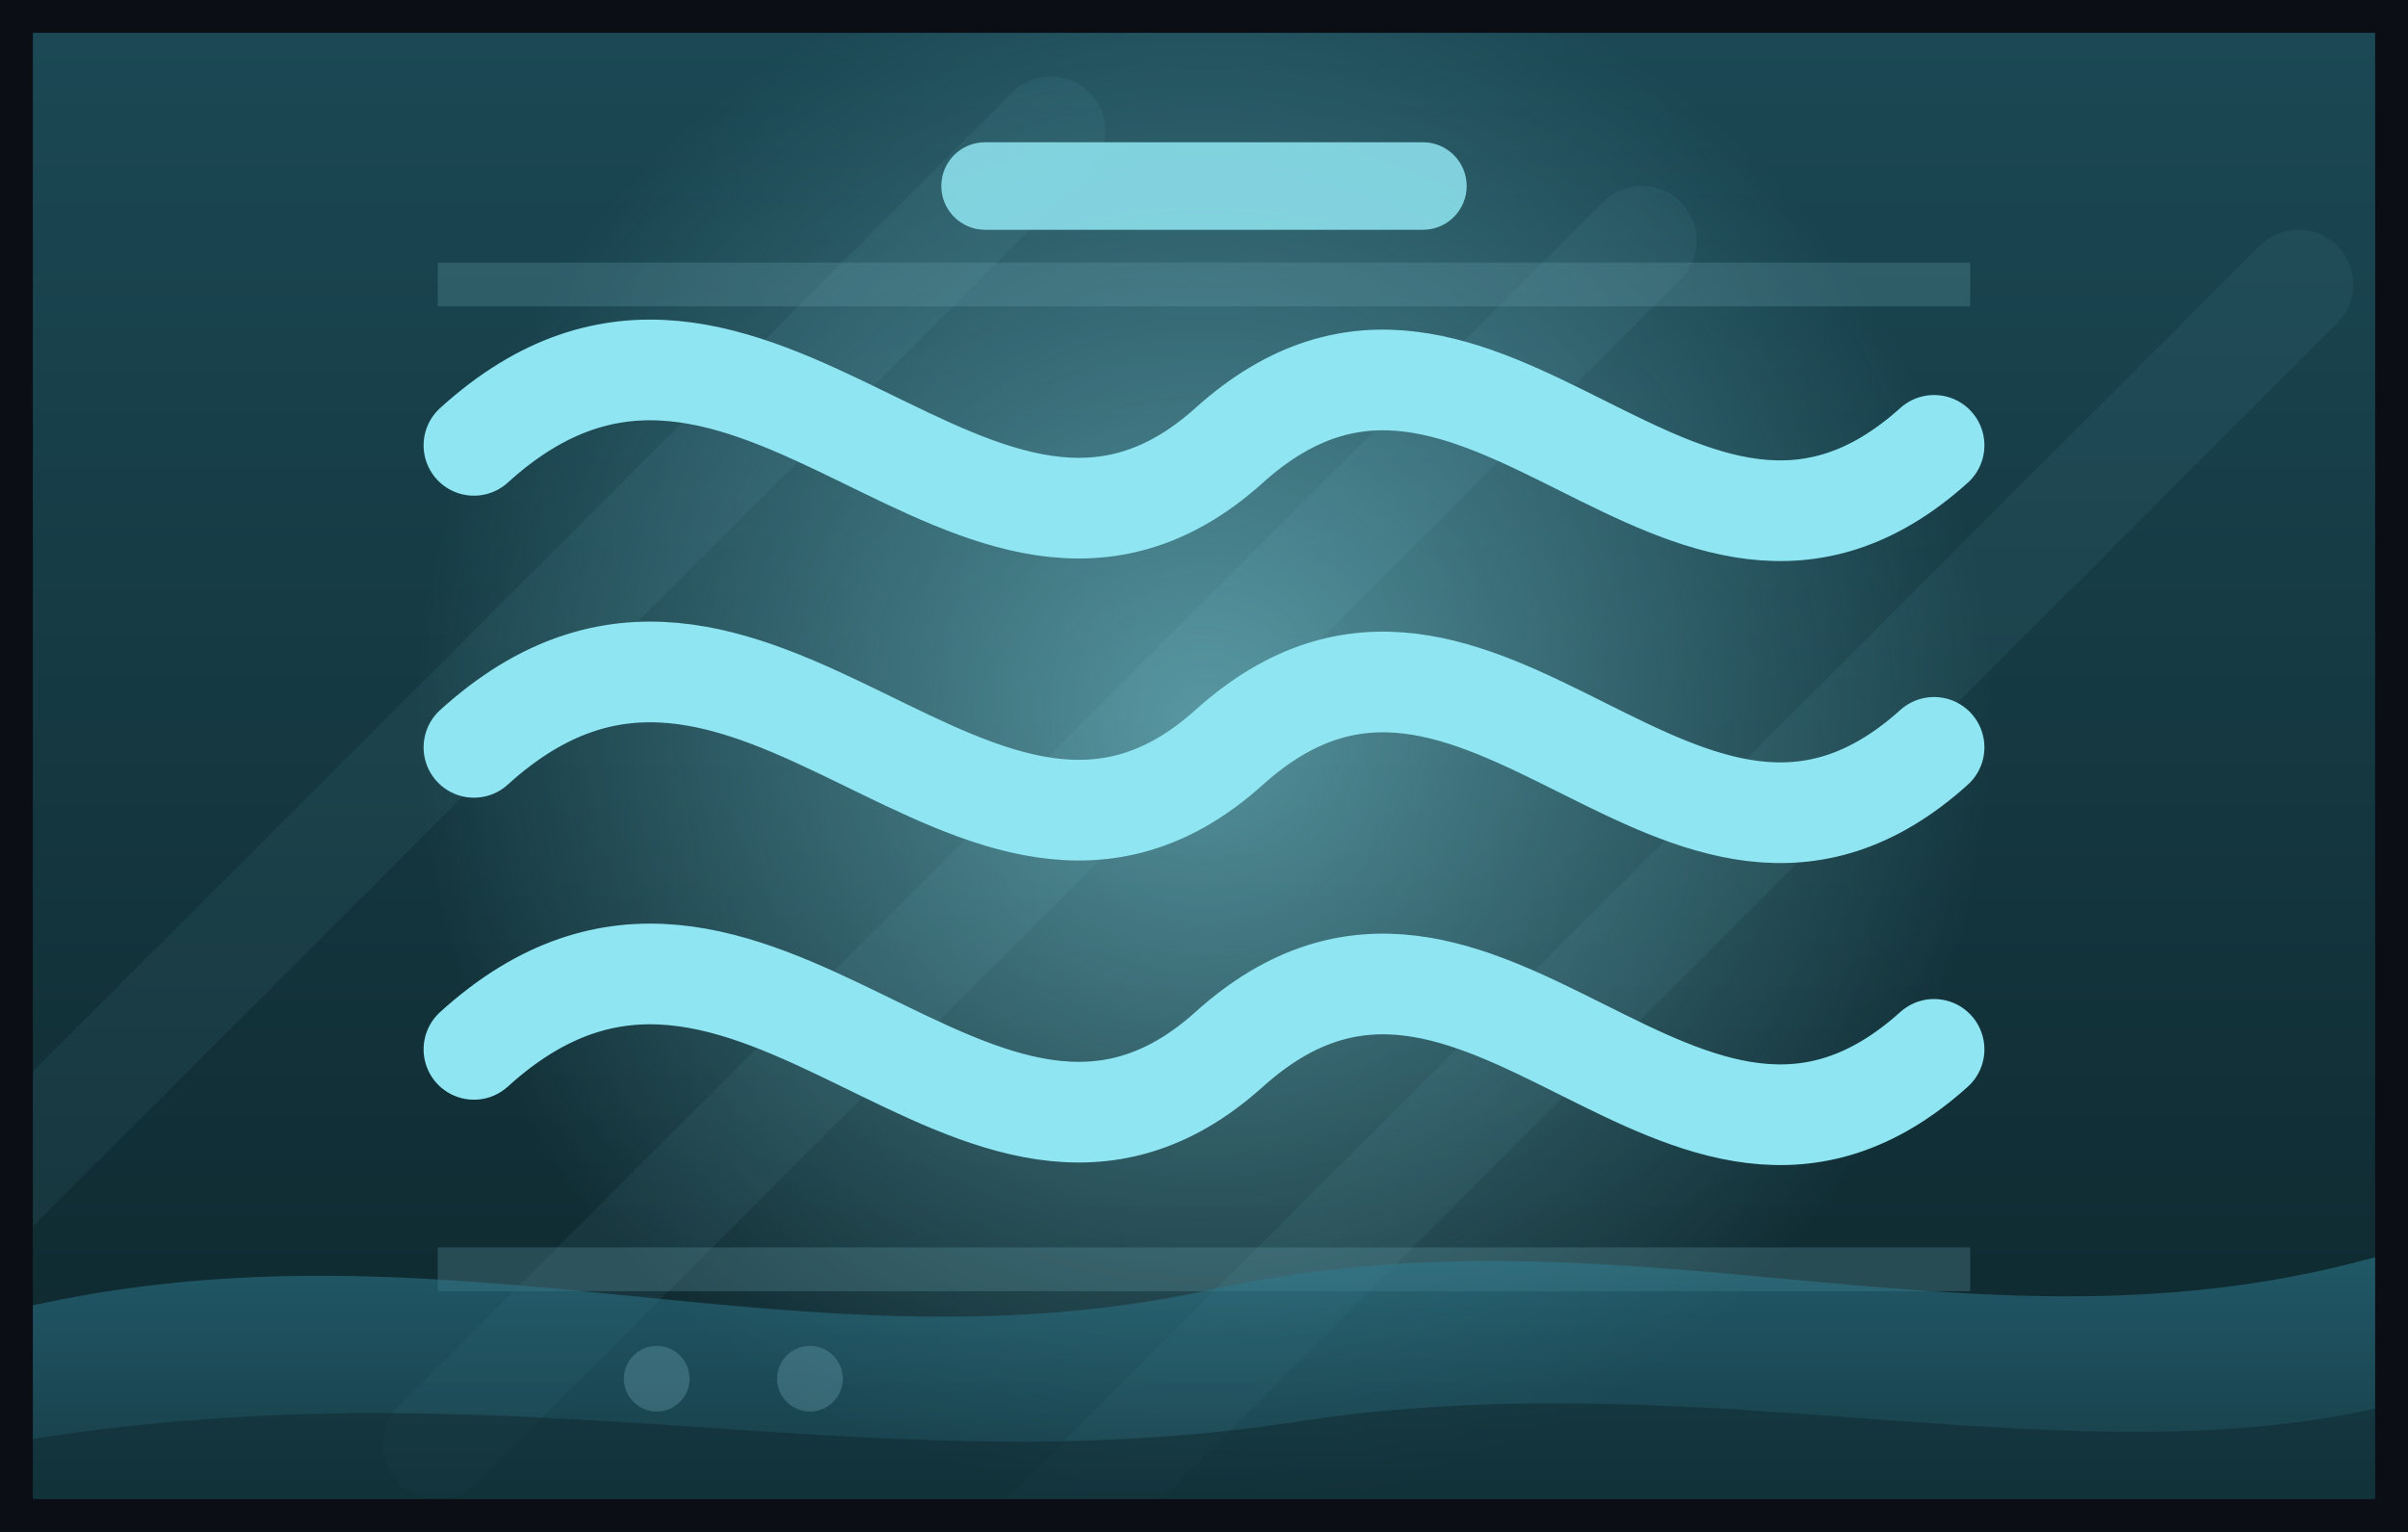
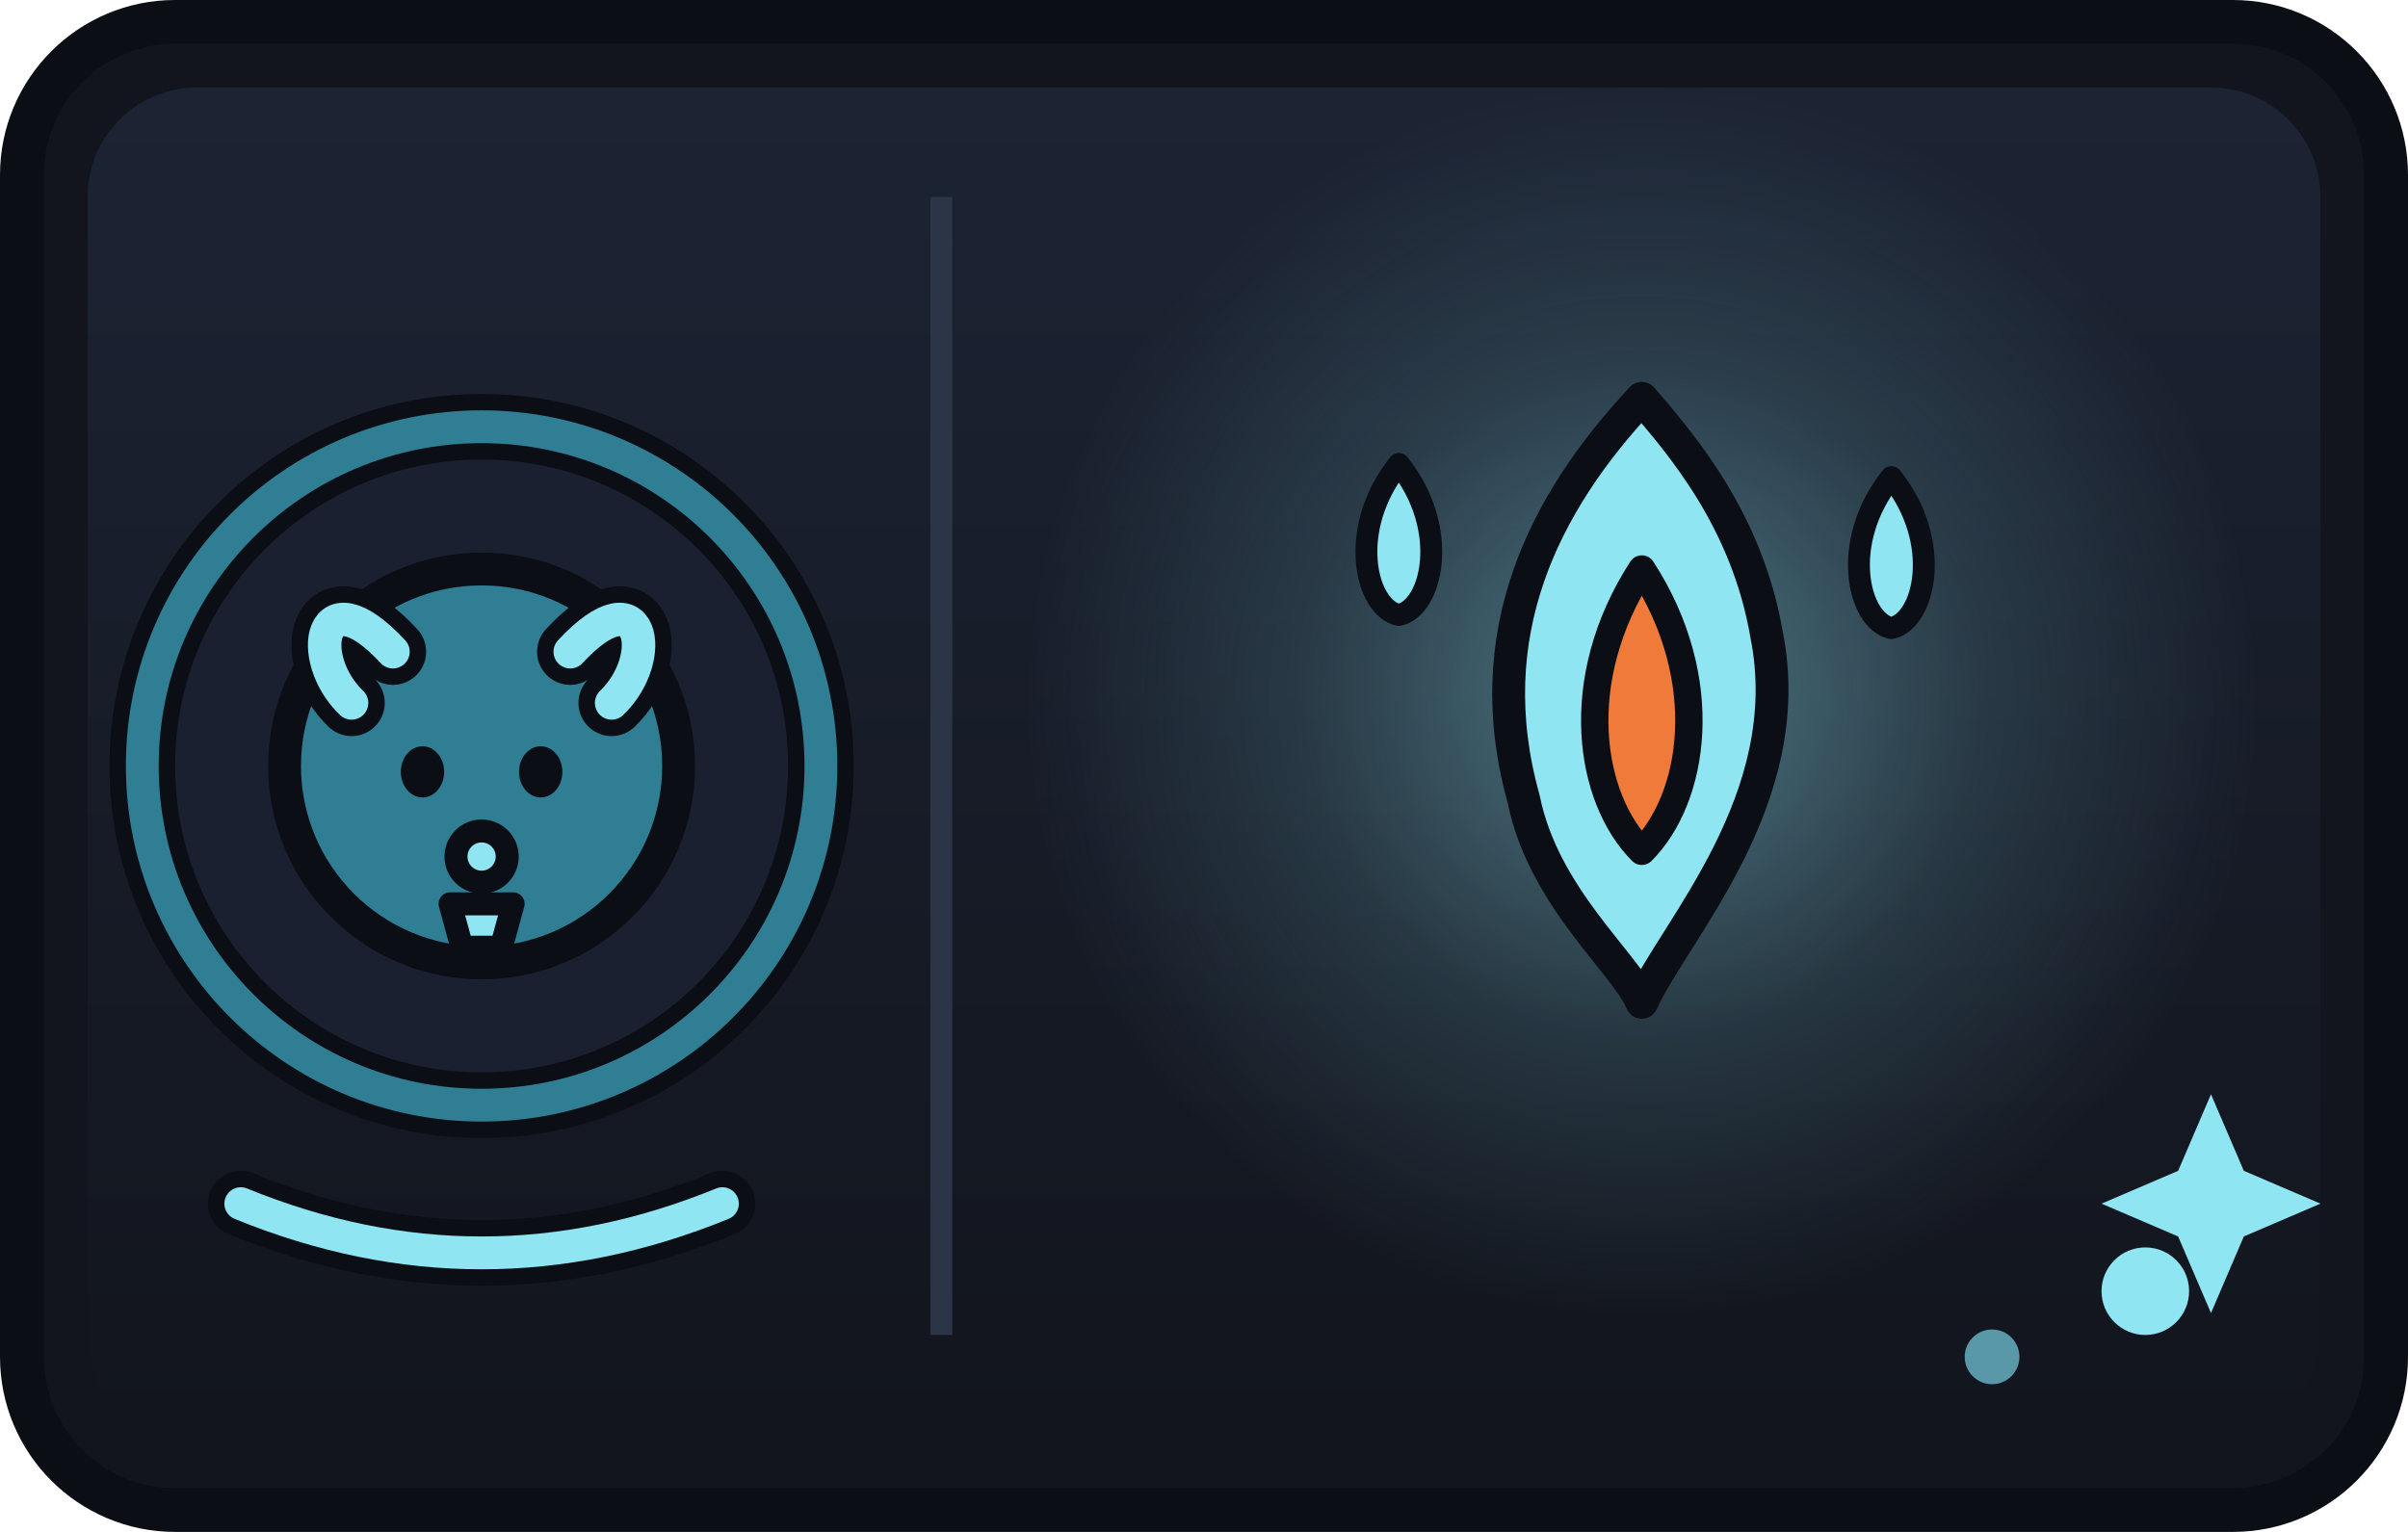
<svg xmlns="http://www.w3.org/2000/svg" width="220" height="140" viewBox="0 0 220 140">
  <defs>
-     <linearGradient id="bg_dragon_special3" x1="0" y1="0" x2="0" y2="1">
-       <stop offset="0" stop-color="#1B4955" />
-       <stop offset="1" stop-color="#0E262C" />
+     <linearGradient id="bg_card_dragon_special3" x1="0" y1="0" x2="0" y2="1">
+       <stop offset="0" stop-color="#1C2333" />
+       <stop offset="1" stop-color="#12151D" />
    </linearGradient>
-     <radialGradient id="glow_dragon_special3" cx="0.5" cy="0.5" r="0.5">
-       <stop offset="0" stop-color="#8FE6F2" stop-opacity="0.52" />
+     <radialGradient id="glow_card_dragon_special3" cx="0.5" cy="0.5" r="0.5">
+       <stop offset="0" stop-color="#8FE6F2" stop-opacity="0.45" />
+       <stop offset="0.55" stop-color="#8FE6F2" stop-opacity="0.14" />
      <stop offset="1" stop-color="#8FE6F2" stop-opacity="0" />
    </radialGradient>
-     <linearGradient id="hill_dragon_special3" x1="0" y1="0" x2="0" y2="1">
-       <stop offset="0" stop-color="#2F7E93" />
-       <stop offset="1" stop-color="#1B4955" />
-     </linearGradient>
  </defs>
-   <rect x="0" y="0" width="220" height="140" fill="url(#bg_dragon_special3)" />
-   <g stroke="#8FE6F2" stroke-width="10" stroke-opacity="0.06" stroke-linecap="round">
-     <path d="M-10 118 L96 12" />
-     <path d="M40 132 L150 22" />
-     <path d="M96 140 L210 26" />
-   </g>
-   <circle cx="110" cy="66" r="72" fill="url(#glow_dragon_special3)" />
-   <g fill="none" stroke="#6DA5B3" stroke-width="4" stroke-opacity="0.26">
-     <path d="M40 26 H180" />
-     <path d="M40 116 H180" />
-   </g>
-   <g transform="translate(110 66) scale(1.15) translate(-110 -66)">
-     <path d="M52 44 C74 24 92 62 112 44 C132 26 148 62 168 44" fill="none" stroke="#8FE6F2" stroke-width="8" stroke-linecap="round" />
-     <path d="M52 68 C74 48 92 86 112 68 C132 50 148 86 168 68" fill="none" stroke="#8FE6F2" stroke-width="8" stroke-linecap="round" fill-opacity="0.72" />
-     <path d="M52 92 C74 72 92 110 112 92 C132 74 148 110 168 92" fill="none" stroke="#8FE6F2" stroke-width="8" stroke-linecap="round" fill-opacity="0.46" />
-   </g>
-   <path d="M0 120 C40 110 72 126 110 118 C150 109 182 126 220 114 L220 140 L0 140 Z" fill="url(#hill_dragon_special3)" fill-opacity="0.55" />
-   <path d="M0 132 C46 124 78 136 118 130 C156 124 190 136 220 128 L220 140 L0 140 Z" fill="#0E262C" fill-opacity="0.5" />
-   <g fill="#6DA5B3" fill-opacity="0.35">
-     <circle cx="60" cy="126" r="3" />
-     <circle cx="74" cy="126" r="3" />
-   </g>
-   <rect x="86" y="13" width="48" height="8" rx="4" fill="#8FE6F2" fill-opacity="0.85" />
-   <rect x="1.5" y="1.5" width="217" height="137" fill="none" stroke="#0B0E14" stroke-width="3" />
+   <rect x="2" y="2" width="216" height="136" rx="14" fill="#12151D" stroke="#0B0E14" stroke-width="4" />
+   <rect x="8" y="8" width="204" height="124" rx="10" fill="url(#bg_card_dragon_special3)" />
+   <circle cx="150" cy="64" r="56" fill="url(#glow_card_dragon_special3)" />
+   <circle cx="44" cy="70" r="31" fill="#1A2030" />
+   <circle cx="44" cy="70" r="31" fill="none" stroke="#0B0E14" stroke-width="6" stroke-linecap="round" stroke-linejoin="round" />
+   <circle cx="44" cy="70" r="31" fill="none" stroke="#2F7E93" stroke-width="3" stroke-linecap="round" stroke-linejoin="round" />
+   <circle cx="44" cy="70" r="18" fill="#2F7E93" stroke="#0B0E14" stroke-width="3" />
+   <path d="M 35.9 59.56 C 29.24 52.36 27.8 60.1 32.12 64.24" fill="none" stroke="#0B0E14" stroke-width="6.06" stroke-linecap="round" stroke-linejoin="round" />
+   <path d="M 35.9 59.56 C 29.24 52.36 27.8 60.1 32.12 64.24" fill="none" stroke="#8FE6F2" stroke-width="3.06" stroke-linecap="round" stroke-linejoin="round" />
+   <path d="M 52.1 59.56 C 58.76 52.36 60.2 60.1 55.88 64.24" fill="none" stroke="#0B0E14" stroke-width="6.06" stroke-linecap="round" stroke-linejoin="round" />
+   <path d="M 52.1 59.56 C 58.76 52.36 60.2 60.1 55.88 64.24" fill="none" stroke="#8FE6F2" stroke-width="3.06" stroke-linecap="round" stroke-linejoin="round" />
+   <ellipse cx="38.6" cy="70.54" rx="1.98" ry="2.34" fill="#0B0E14" />
+   <ellipse cx="49.4" cy="70.54" rx="1.98" ry="2.34" fill="#0B0E14" />
+   <circle cx="44" cy="78.28" r="2.34" fill="#8FE6F2" stroke="#0B0E14" stroke-width="2.1" />
+   <polygon points="41.12,82.6 46.88,82.6 45.8,86.56 42.2,86.56" fill="#8FE6F2" stroke="#0B0E14" stroke-width="2.1" stroke-linejoin="round" />
+   <path d="M 22 110 Q 44 119 66 110" fill="none" stroke="#0B0E14" stroke-width="6" stroke-linecap="round" stroke-linejoin="round" />
+   <path d="M 22 110 Q 44 119 66 110" fill="none" stroke="#8FE6F2" stroke-width="3" stroke-linecap="round" stroke-linejoin="round" />
+   <rect x="85" y="18" width="2" height="104" fill="#2C3547" />
+   <path d="M 150 36.4 C 141 46 135 58 139.2 73 C 141 82 148.5 88 150 91.6 C 153 85 164.4 73 161.4 58 C 159.6 47.5 153.6 40.6 150 36.4 Z" fill="#8FE6F2" stroke="#0B0E14" stroke-width="3" stroke-linejoin="round" />
+   <path d="M 150 52 C 143.4 62.2 145.2 73 150 77.8 C 154.8 73 156.6 62.2 150 52 Z" fill="#F07A3A" stroke="#0B0E14" stroke-width="2.5" stroke-linejoin="round" />
+   <path d="M 127.8 42.4 C 123 48.4 124.8 55.6 127.8 56.2 C 130.8 55.6 132.6 48.4 127.8 42.4 Z" fill="#8FE6F2" stroke="#0B0E14" stroke-width="2" stroke-linejoin="round" />
+   <path d="M 172.8 43.6 C 168 49.6 169.8 56.8 172.8 57.4 C 175.8 56.8 177.6 49.6 172.8 43.6 Z" fill="#8FE6F2" stroke="#0B0E14" stroke-width="2" stroke-linejoin="round" />
+   <circle cx="196" cy="118" r="4" fill="#8FE6F2" />
+   <circle cx="182" cy="124" r="2.5" fill="#5998A9" />
+   <polygon points="202,100 205,107 212,110 205,113 202,120 199,113 192,110 199,107" fill="#8FE6F2" />
</svg>
